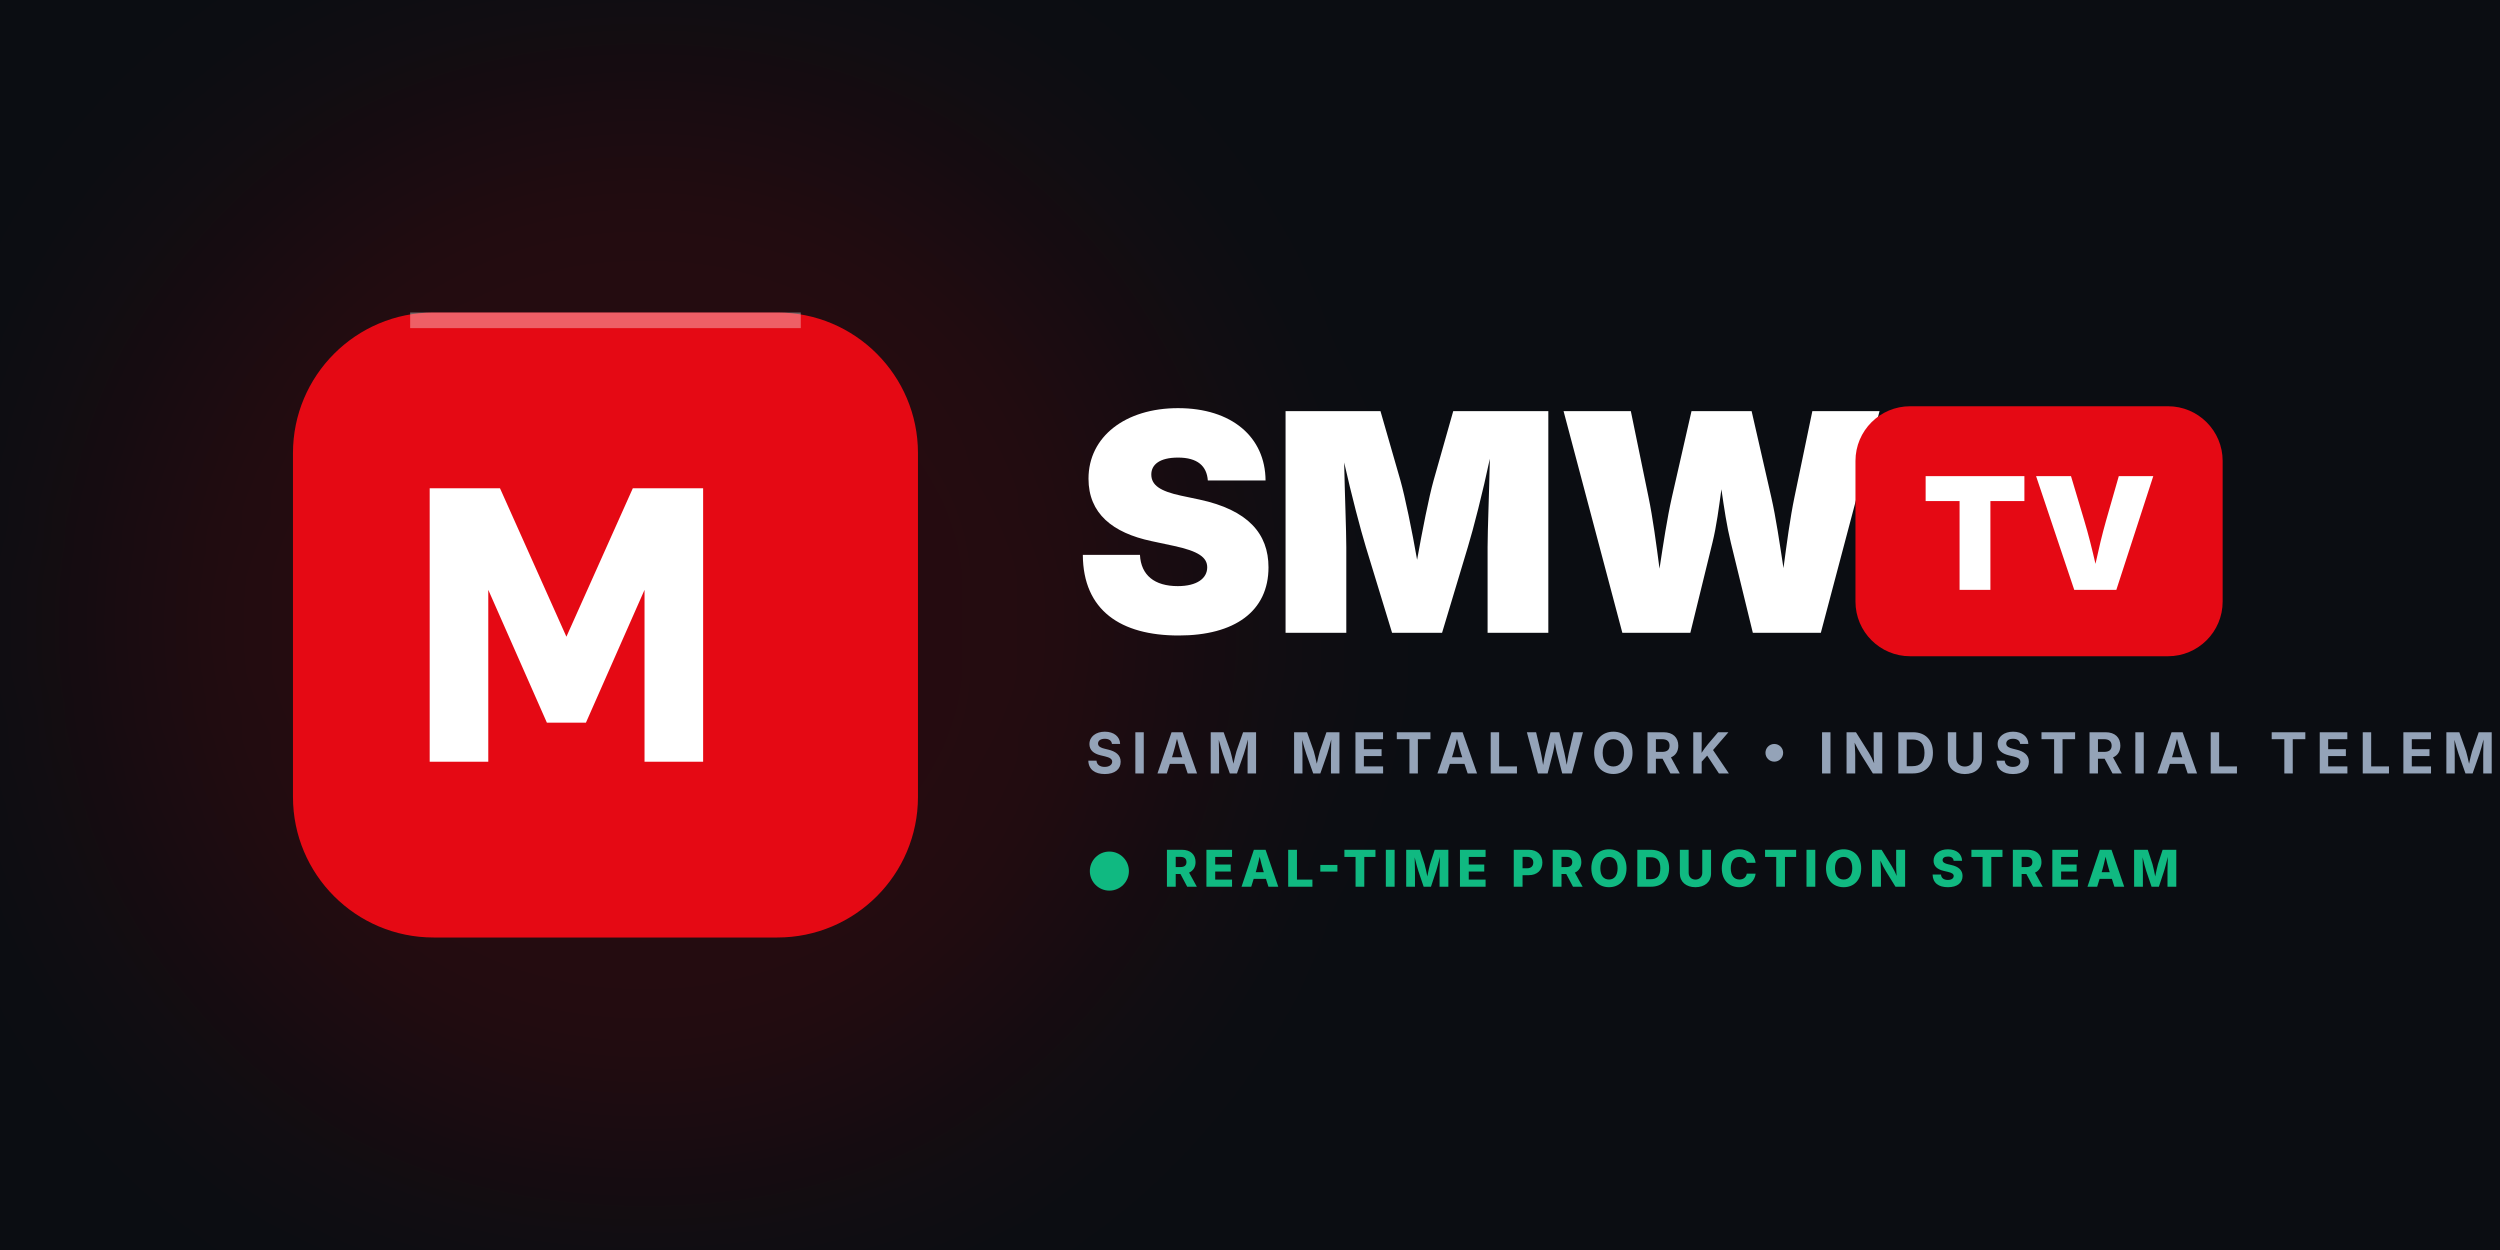
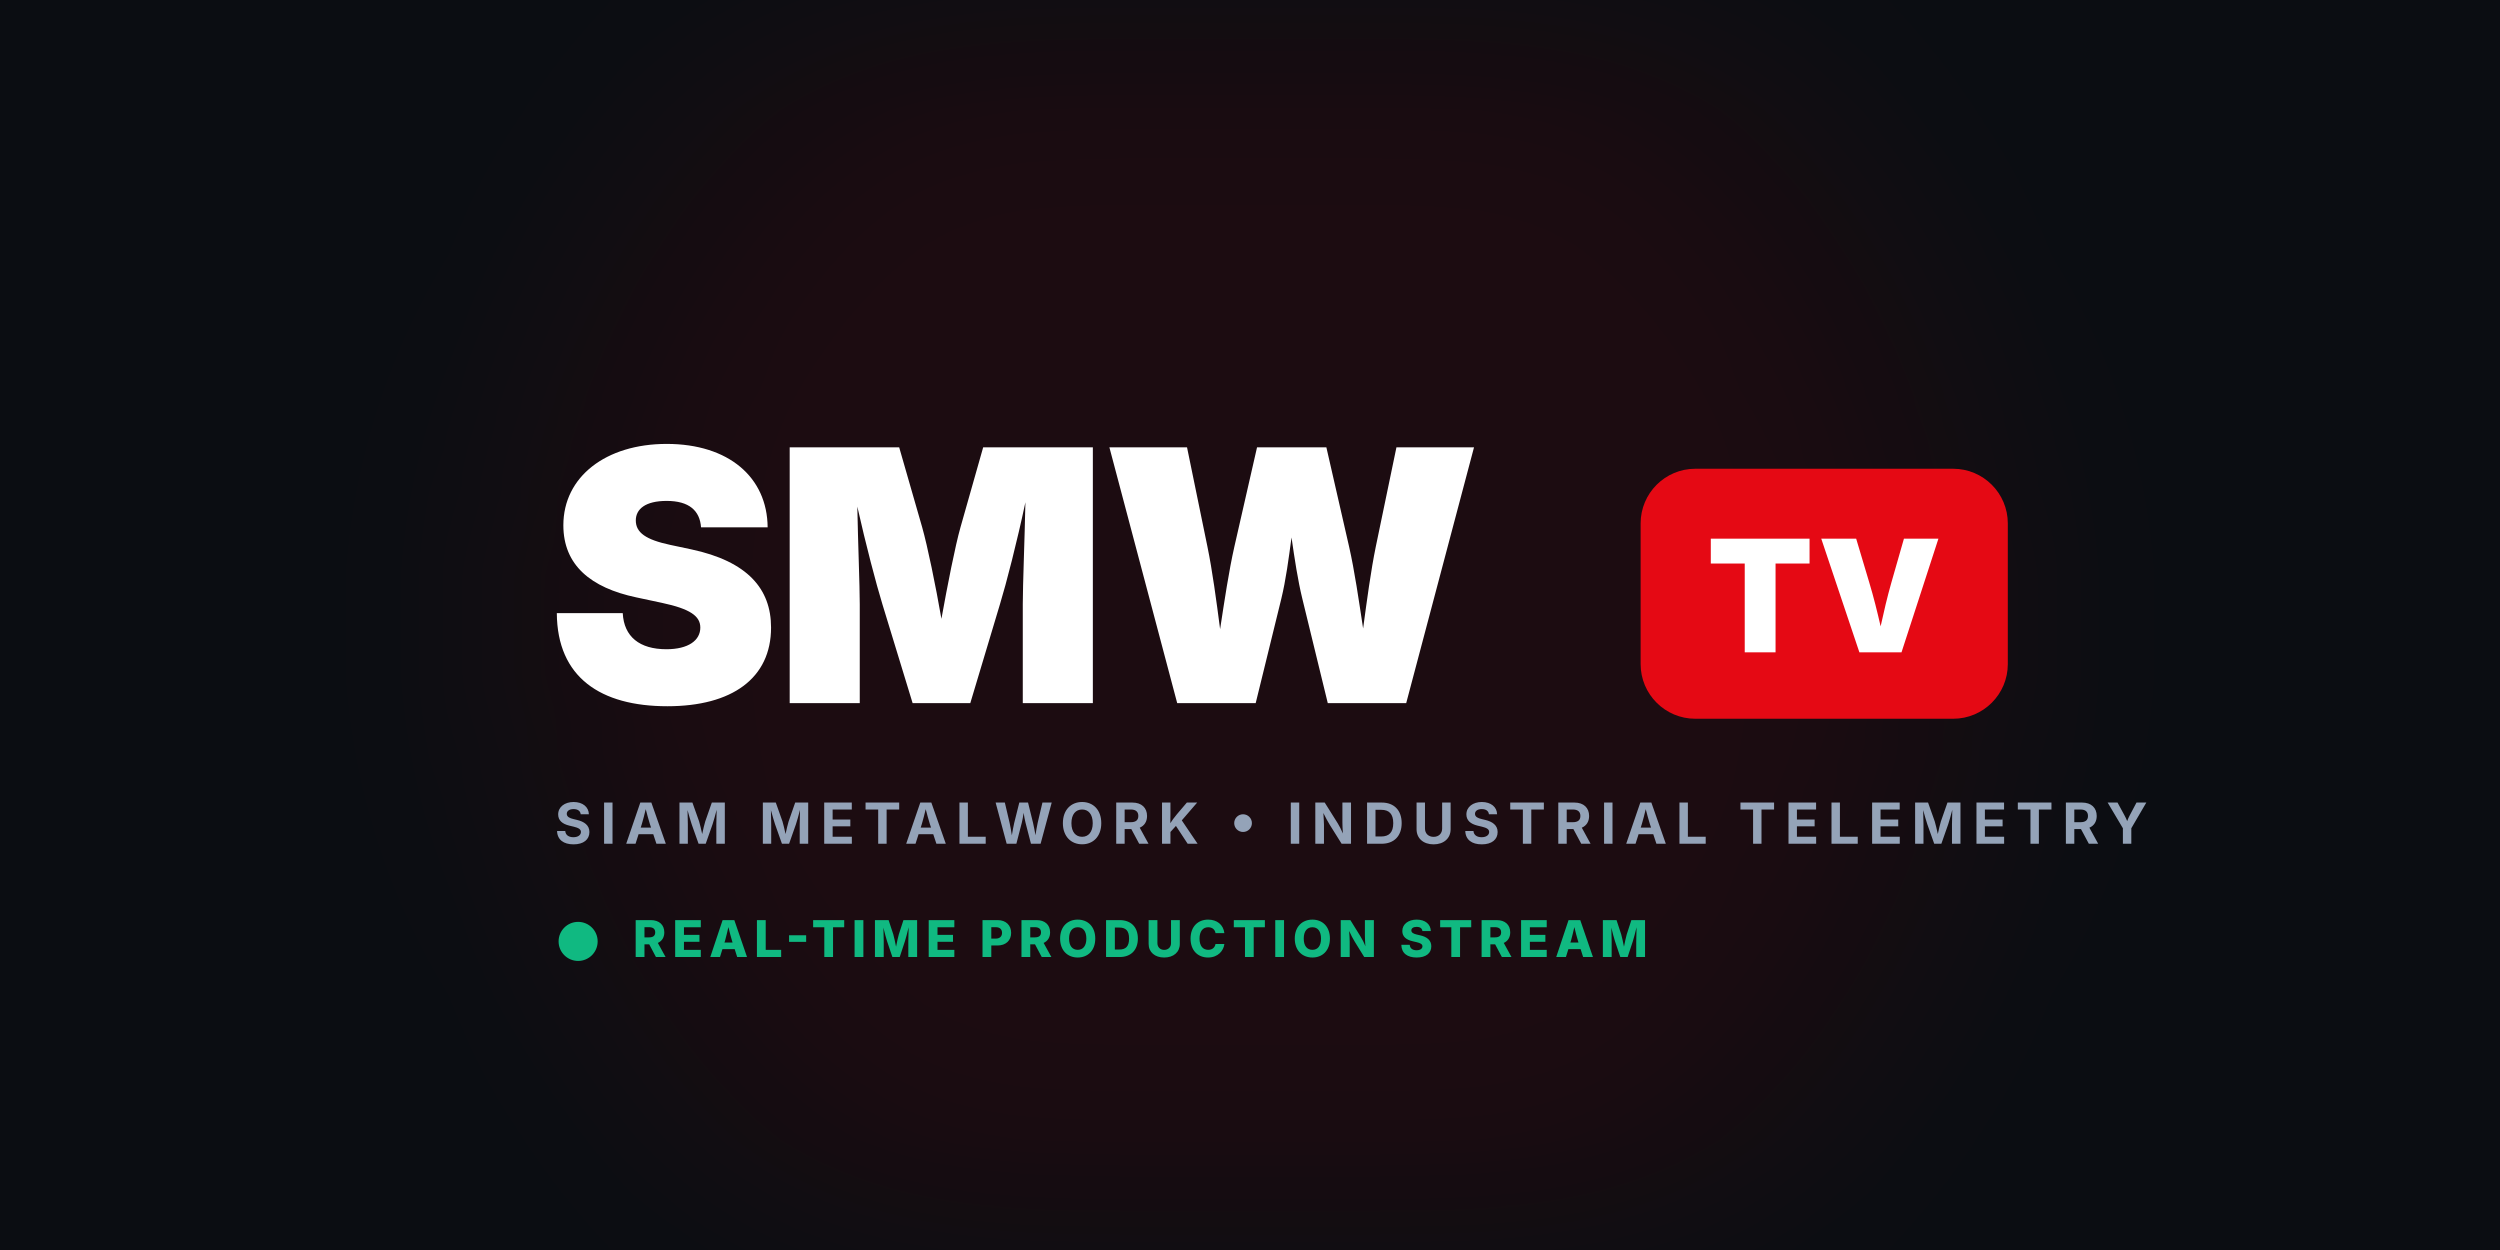
<svg xmlns="http://www.w3.org/2000/svg" viewBox="0 0 640 320" width="640" height="320" fill="none">
  <rect width="640" height="320" fill="#0B0D12" />
-   <circle cx="165" cy="160" r="140" fill="#E50914" fill-opacity="0.12" filter="blur(30px)" />
-   <rect x="75" y="80" width="160" height="160" rx="36" fill="#E50914" />
-   <path d="M105 80h100v4H105z" fill="#FFFFFF" fill-opacity="0.35" />
-   <path d="M110 195V125h18l17 38 17-38h18v70h-15v-44l-15 34h-10l-15-34v44h-15z" fill="#FFFFFF" />
-   <text x="275" y="162" font-family="'Outfit', system-ui, -apple-system, sans-serif" font-size="78" font-weight="900" fill="#FFFFFF" letter-spacing="-1.5">SMW</text>
-   <rect x="475" y="104" width="94" height="64" rx="14" fill="#E50914" />
-   <text x="522" y="151" font-family="'Outfit', system-ui, -apple-system, sans-serif" font-size="40" font-weight="900" fill="#FFFFFF" text-anchor="middle" letter-spacing="1">TV</text>
-   <text x="278" y="198" font-family="'Outfit', system-ui, -apple-system, sans-serif" font-size="14.5" font-weight="700" fill="#94A3B8" letter-spacing="2.2">SIAM METALWORK • INDUSTRIAL TELEMETRY</text>
-   <circle cx="284" cy="223" r="5" fill="#10B981" />
-   <text x="298" y="227" font-family="'Outfit', system-ui, -apple-system, sans-serif" font-size="13" font-weight="800" fill="#10B981" letter-spacing="1.5">REAL-TIME PRODUCTION STREAM</text>
+   <circle cx="320" cy="160" r="180" fill="#E50914" fill-opacity="0.08" filter="blur(30px)" />
+   <text x="140" y="180" font-family="'Outfit', system-ui, -apple-system, sans-serif" font-size="90" font-weight="900" fill="#FFFFFF" letter-spacing="-2">SMW</text>
+   <rect x="420" y="120" width="94" height="64" rx="14" fill="#E50914" />
+   <text x="467" y="167" font-family="'Outfit', system-ui, -apple-system, sans-serif" font-size="40" font-weight="900" fill="#FFFFFF" text-anchor="middle" letter-spacing="1">TV</text>
+   <text x="142" y="216" font-family="'Outfit', system-ui, -apple-system, sans-serif" font-size="14.5" font-weight="700" fill="#94A3B8" letter-spacing="2.2">SIAM METALWORK • INDUSTRIAL TELEMETRY</text>
+   <circle cx="148" cy="241" r="5" fill="#10B981" />
+   <text x="162" y="245" font-family="'Outfit', system-ui, -apple-system, sans-serif" font-size="13" font-weight="800" fill="#10B981" letter-spacing="1.5">REAL-TIME PRODUCTION STREAM</text>
</svg>
